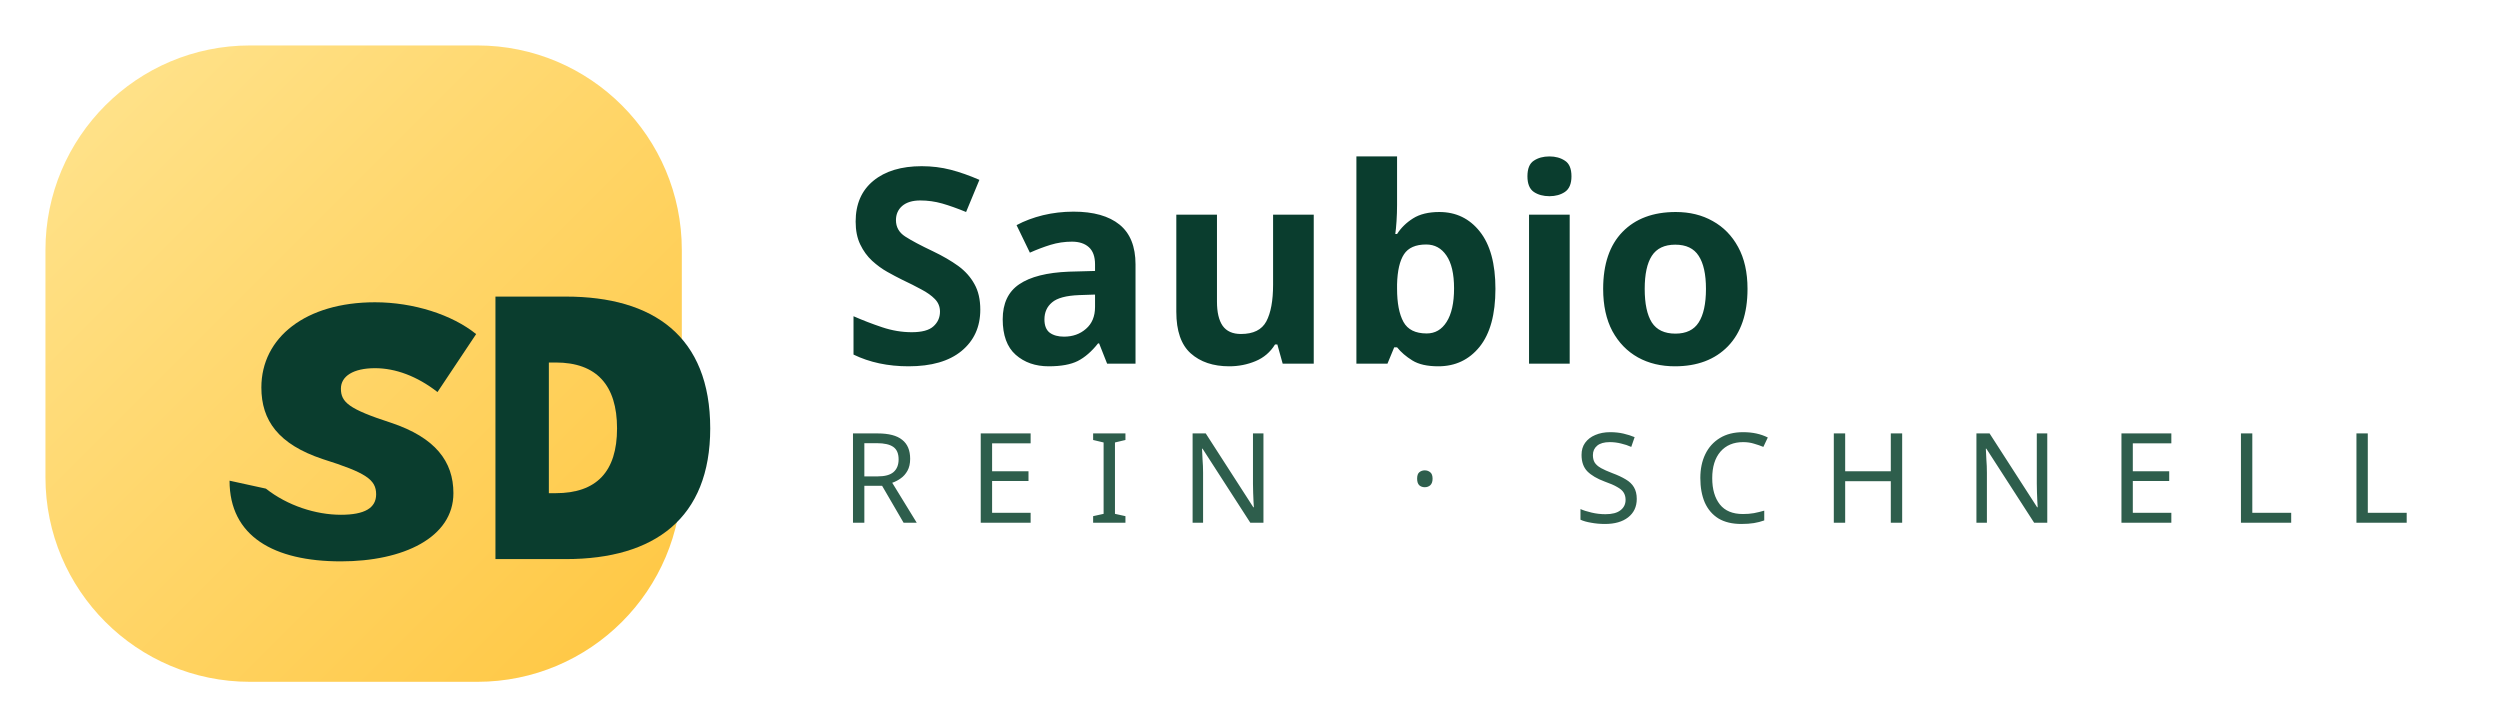
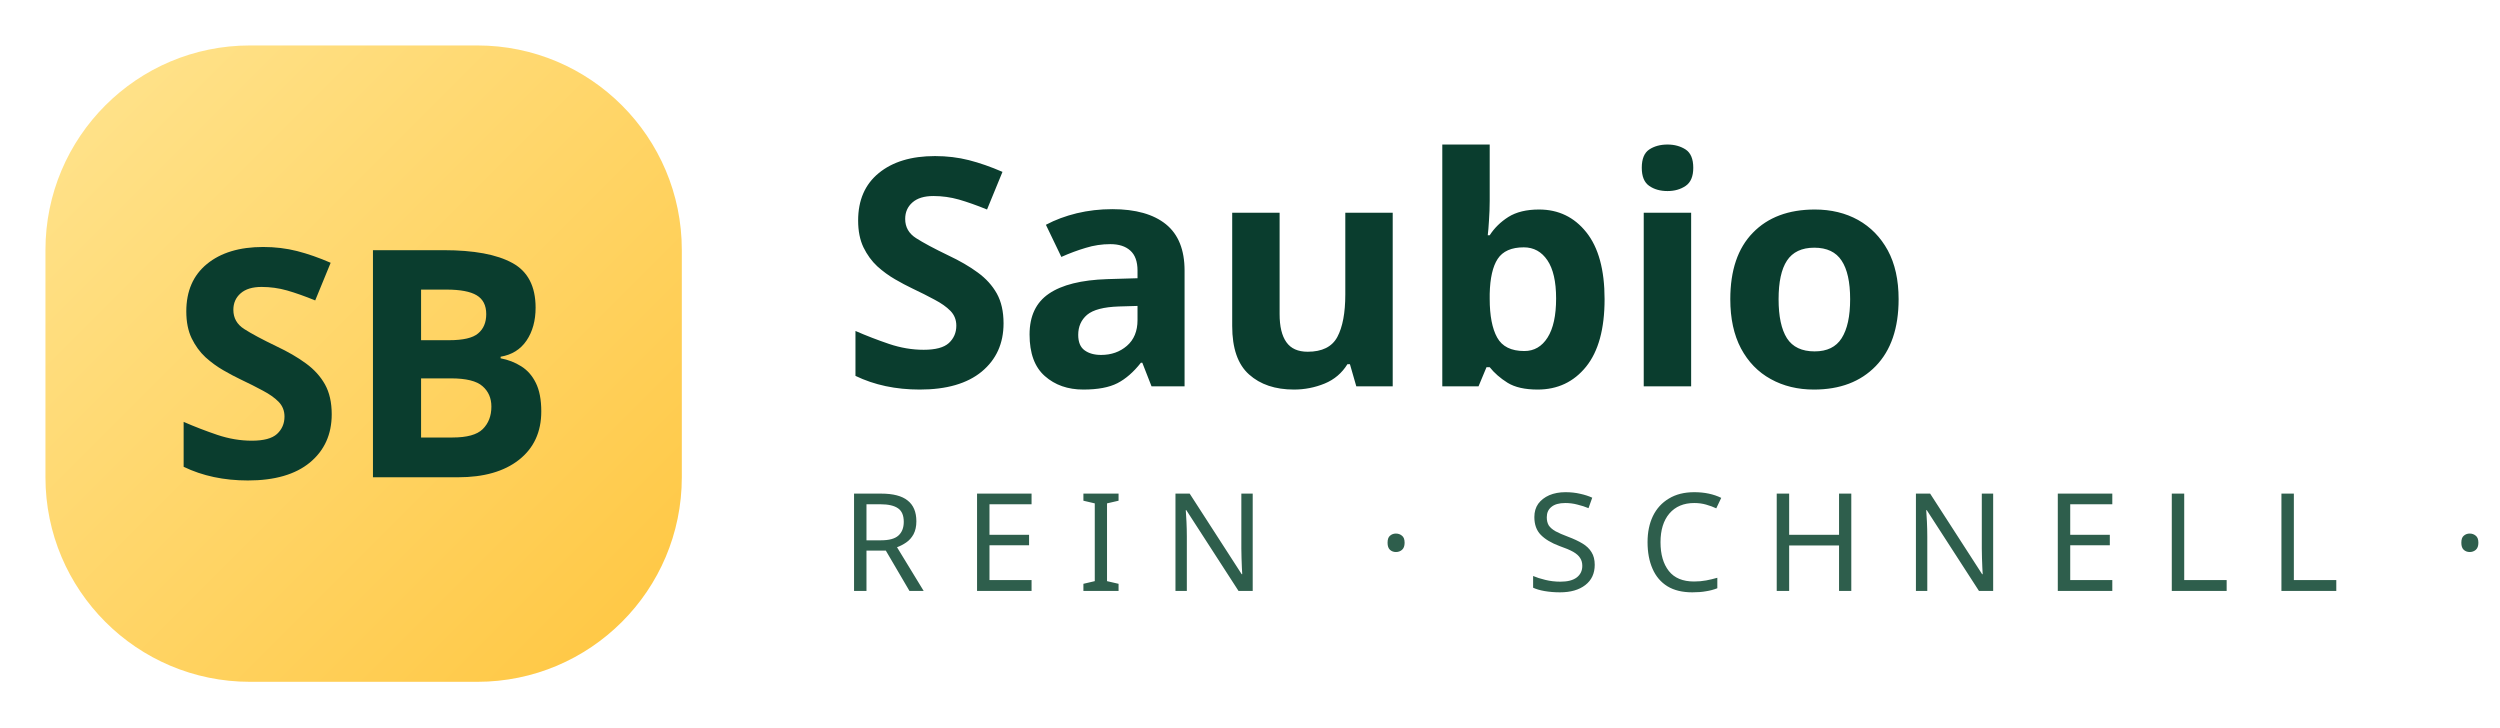
<svg xmlns="http://www.w3.org/2000/svg" width="220" height="64" viewBox="0 0 220 64" fill="none">
  <defs>
    <linearGradient id="sun-wordmark" x1="8" y1="8" x2="56" y2="56" gradientUnits="userSpaceOnUse">
      <stop stop-color="#FFE28A" />
      <stop offset="1" stop-color="#FFC845" />
    </linearGradient>
  </defs>
  <rect x="4" y="4" width="56" height="56" rx="18" fill="url(#sun-wordmark)" />
-   <path d="M20.2 42.3C20.2 47.2 24.1 49.4 30 49.4C35.5 49.4 39.9 47.3 39.9 43.4C39.9 40.6 38.3 38.5 34.4 37.2C30.7 36 30 35.4 30 34.2C30 33.1 31.1 32.4 33 32.4C34.8 32.4 36.7 33.1 38.5 34.5L41.9 29.4C39.8 27.7 36.4 26.6 33 26.6C26.9 26.6 23 29.7 23 34.1C23 37 24.5 39.1 28.4 40.4C32.2 41.6 33.1 42.2 33.1 43.5C33.1 44.7 32.1 45.3 30 45.3C27.8 45.3 25.3 44.5 23.4 43L20.2 42.3Z" fill="#0A3D2E" />
-   <path d="M49.8 26.1H43.6V49.2H49.8C57.6 49.2 62.5 45.6 62.5 37.7C62.5 29.6 57.5 26.1 49.8 26.1ZM54.3 37.7C54.3 41.5 52.5 43.4 48.9 43.4H48.3V31.9H48.9C52.5 31.9 54.3 33.9 54.3 37.7Z" fill="#0A3D2E" />
-   <text x="74" y="32" font-family="Manrope, 'Segoe UI', sans-serif" font-size="24" font-weight="700" fill="#0A3D2E">
+   <text x="32" y="42" text-anchor="middle" font-family="Manrope, 'Segoe UI', sans-serif" font-size="28" font-weight="700" fill="#0A3D2E">
+     SB
+   </text>
+   <text x="74" y="34" font-family="Manrope, 'Segoe UI', sans-serif" font-size="28" font-weight="700" fill="#0A3D2E">
    Saubio
  </text>
-   <text x="74" y="46" font-family="Manrope, 'Segoe UI', sans-serif" font-size="11" letter-spacing="0.4em" fill="#2E5E4C">
+   <text x="74" y="52" font-family="Manrope, 'Segoe UI', sans-serif" font-size="12" letter-spacing="0.28em" fill="#2E5E4C">
    REIN · SCHNELL · GRÜN
  </text>
</svg>
